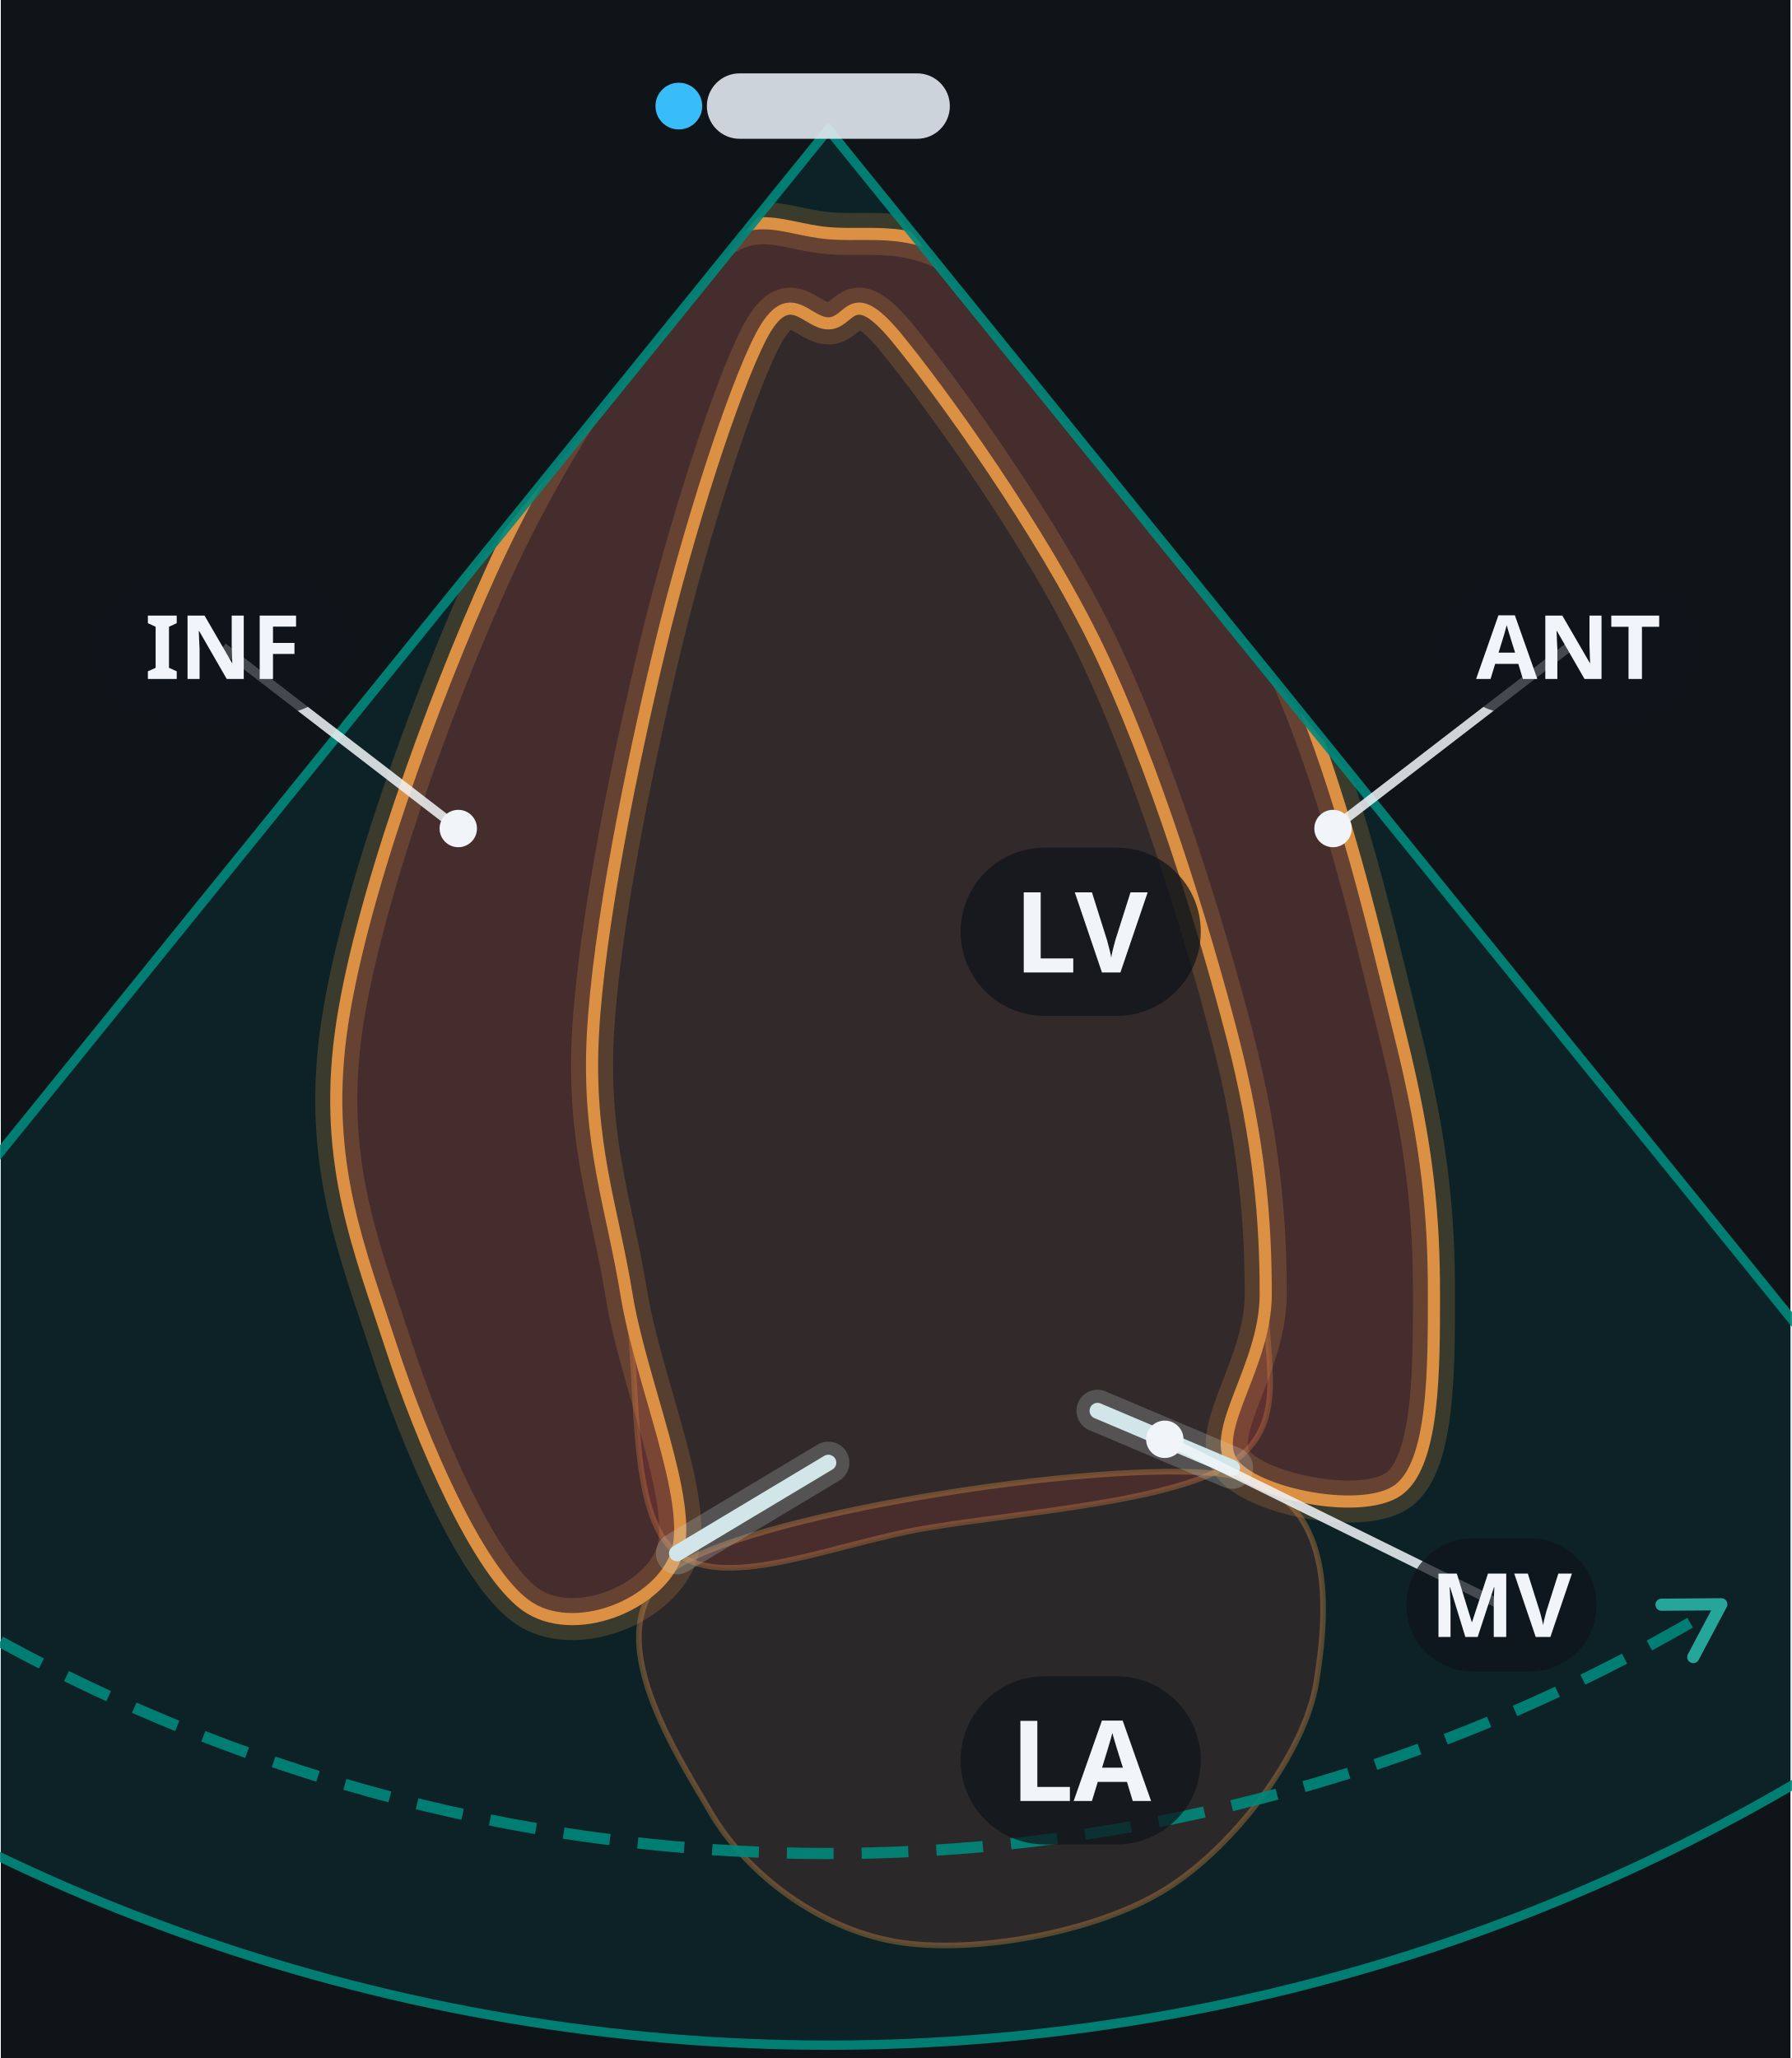
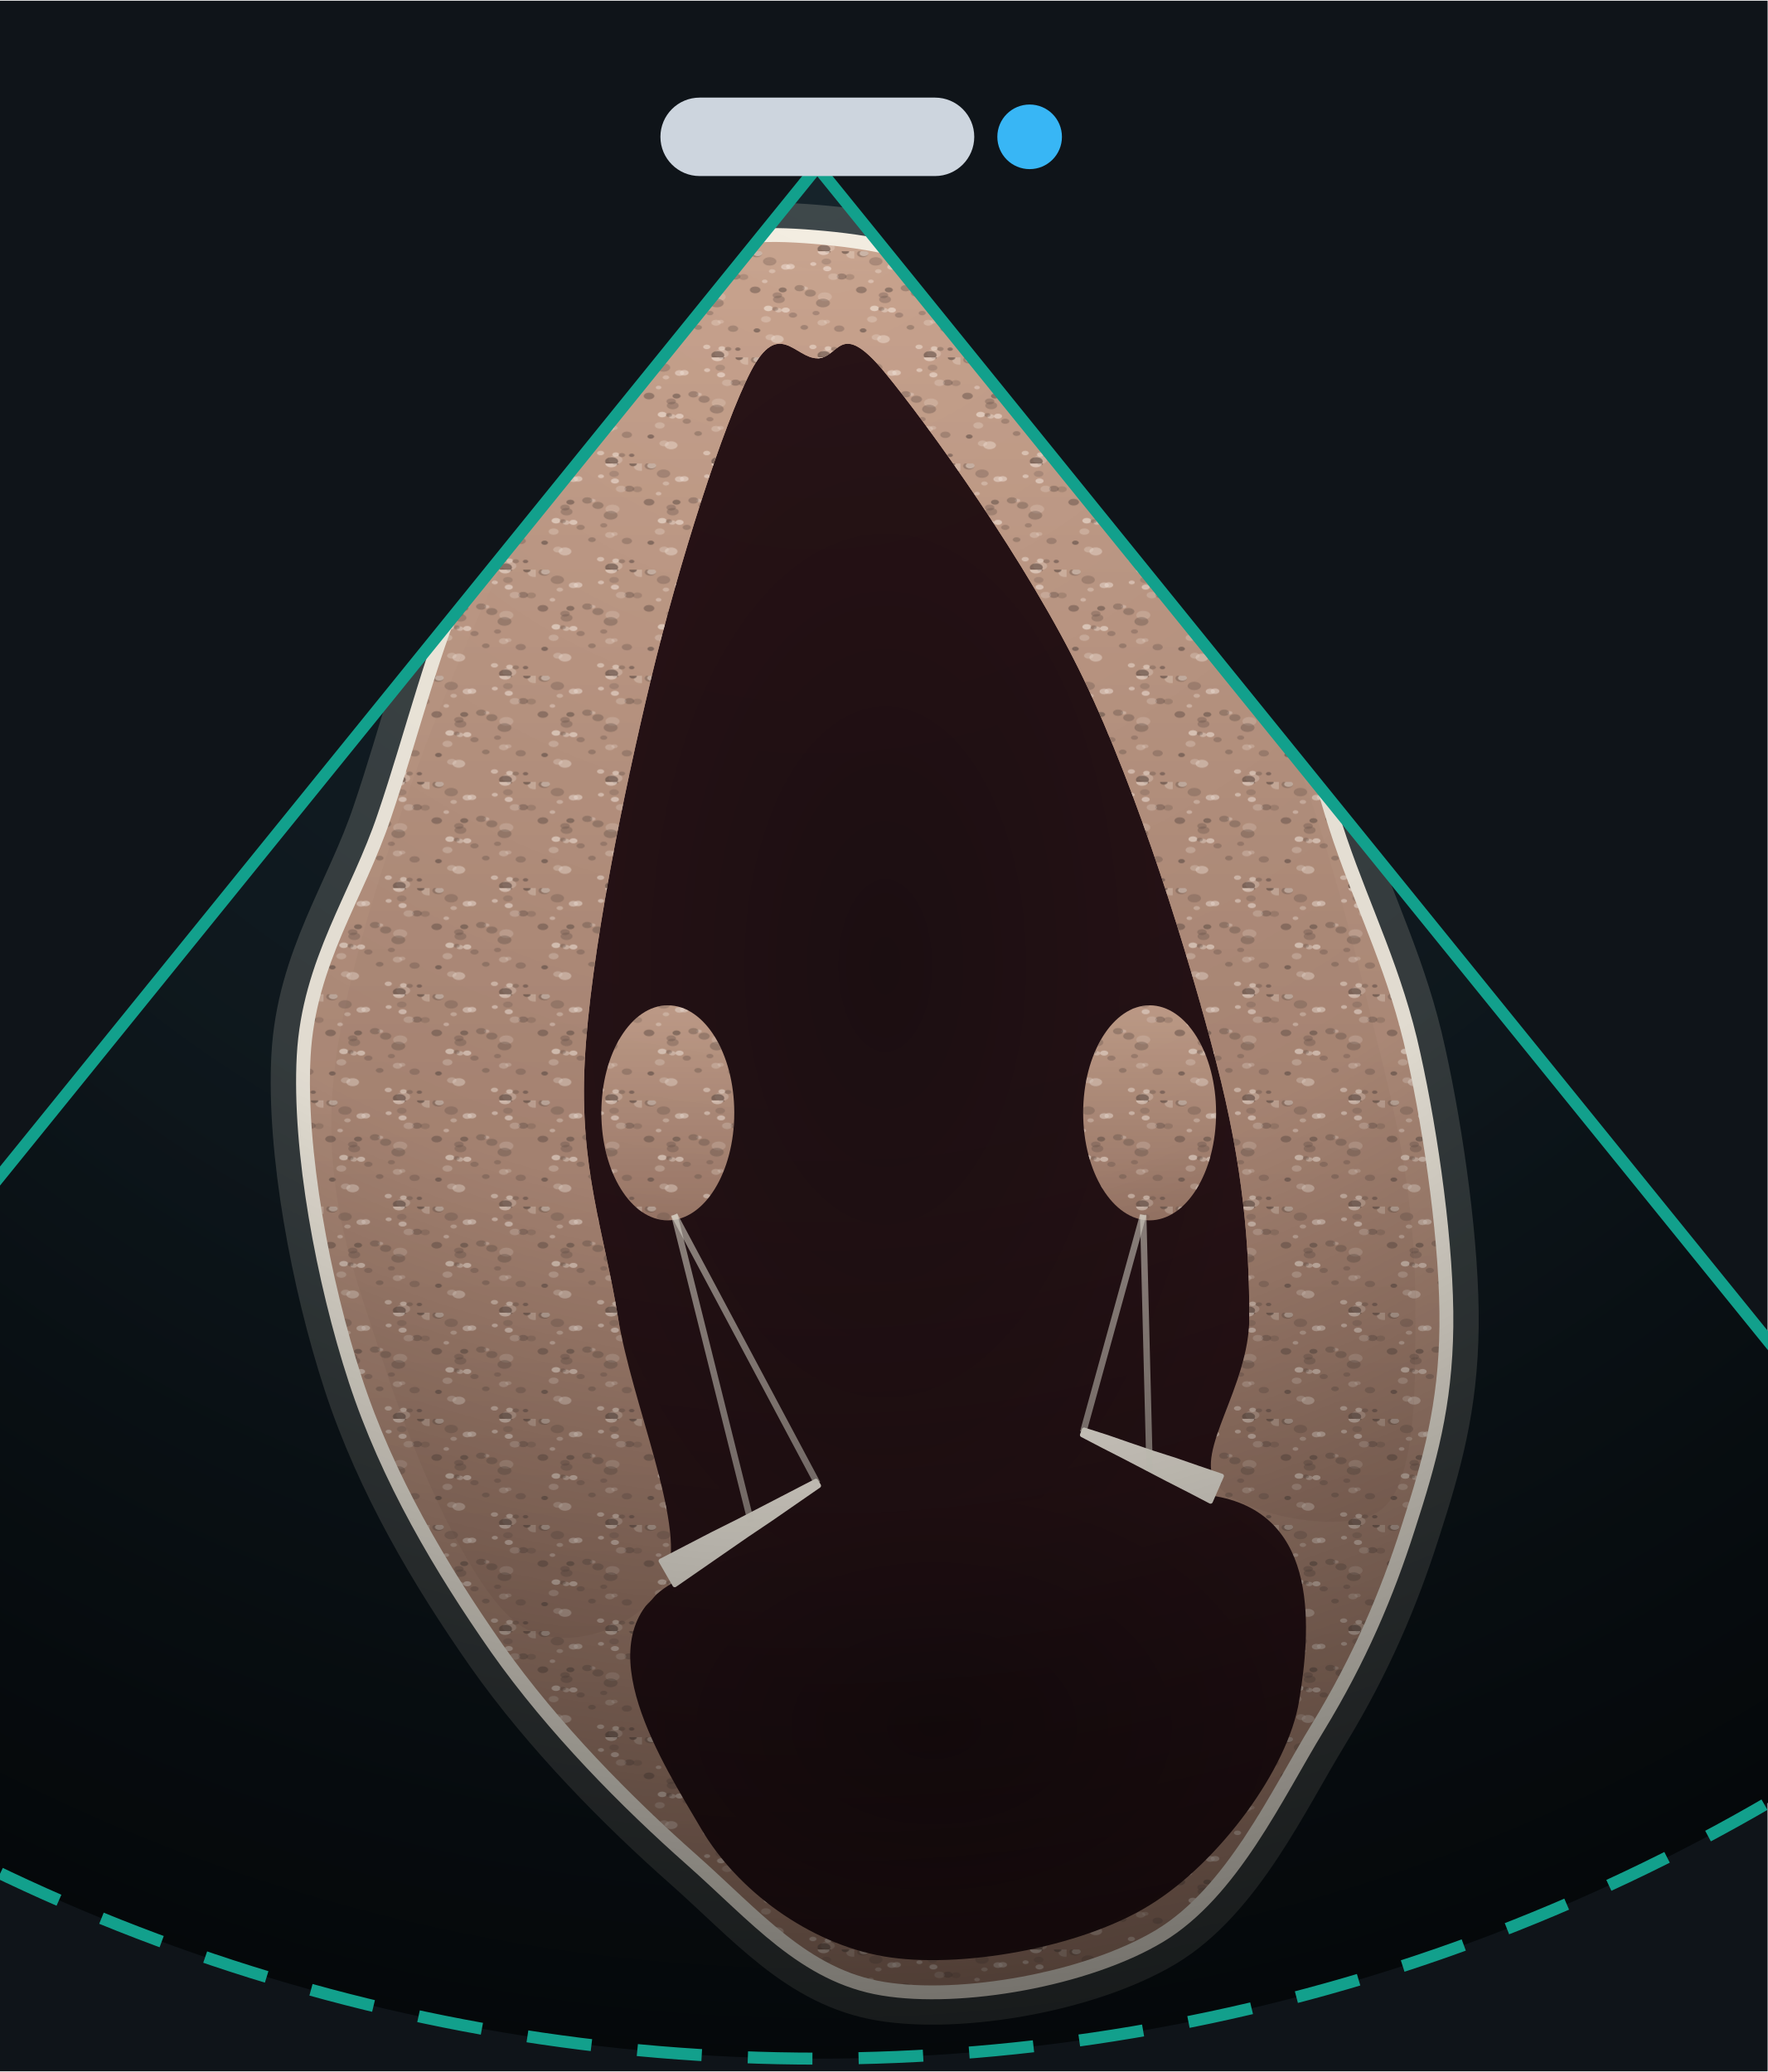
- <svg xmlns="http://www.w3.org/2000/svg" width="383" height="440" viewBox="182.9 0.0 383.0 440.4">
+ <svg xmlns="http://www.w3.org/2000/svg" width="383" height="449" viewBox="182.9 -8.3 383.0 448.7">
  <defs>
    <clipPath id="sector">
      <path d="M 360.0 27.7 L 102.0 346.3 A 410.0 410.0 0 0 0 618.0 346.3 Z" />
    </clipPath>
+     <radialGradient id="bg" gradientUnits="userSpaceOnUse" cx="360.0" cy="27.7" r="410.0">
+       <stop offset="0" stop-color="#16232A" />
+       <stop offset="1" stop-color="#0A1217" />
+     </radialGradient>
+     <radialGradient id="depth" gradientUnits="userSpaceOnUse" cx="360.0" cy="27.7" r="410.0">
+       <stop offset="0" stop-color="#000" stop-opacity="0" />
+       <stop offset="0.55" stop-color="#000" stop-opacity="0.08" />
+       <stop offset="1" stop-color="#000" stop-opacity="0.55" />
+     </radialGradient>
+     <linearGradient id="myoG" x1="0" y1="0" x2="0" y2="1">
+       <stop offset="0" stop-color="#C9A48F" />
+       <stop offset="1" stop-color="#A47F6E" />
+     </linearGradient>
+     <linearGradient id="liverG" x1="0" y1="0" x2="0" y2="1">
+       <stop offset="0" stop-color="#8A7A5C" />
+       <stop offset="1" stop-color="#6B5F49" />
+     </linearGradient>
+     <radialGradient id="bloodR" cx="0.5" cy="0.5" r="0.7">
+       <stop offset="0" stop-color="#0B1622" />
+       <stop offset="1" stop-color="#10253A" />
+     </radialGradient>
+     <radialGradient id="bloodL" cx="0.45" cy="0.5" r="0.7">
+       <stop offset="0" stop-color="#1D0F12" />
+       <stop offset="1" stop-color="#2C1418" />
+     </radialGradient>
+     <pattern id="myoS" width="23" height="23" patternUnits="userSpaceOnUse">
+       <ellipse cx="9.16" cy="3.33" rx="0.94" ry="0.59" fill="#F0DED2" fill-opacity="0.60" />
+       <ellipse cx="14.71" cy="13.40" rx="0.77" ry="0.48" fill="#6F5A51" fill-opacity="0.35" />
+       <ellipse cx="16.62" cy="9.87" rx="1.52" ry="0.95" fill="#F0DED2" fill-opacity="0.26" />
+       <ellipse cx="12.17" cy="16.50" rx="0.83" ry="0.52" fill="#6F5A51" fill-opacity="0.40" />
+       <ellipse cx="4.80" cy="18.65" rx="1.02" ry="0.64" fill="#F0DED2" fill-opacity="0.34" />
+       <ellipse cx="17.27" cy="0.00" rx="0.61" ry="0.38" fill="#6F5A51" fill-opacity="0.68" />
+       <ellipse cx="17.06" cy="15.27" rx="0.68" ry="0.42" fill="#F0DED2" fill-opacity="0.28" />
+       <ellipse cx="1.81" cy="0.54" rx="1.23" ry="0.77" fill="#6F5A51" fill-opacity="0.41" />
+       <ellipse cx="3.60" cy="6.53" rx="0.62" ry="0.39" fill="#F0DED2" fill-opacity="0.47" />
+       <ellipse cx="4.67" cy="2.20" rx="1.45" ry="0.91" fill="#6F5A51" fill-opacity="0.33" />
+       <ellipse cx="17.26" cy="22.19" rx="1.52" ry="0.95" fill="#F0DED2" fill-opacity="0.33" />
+       <ellipse cx="1.53" cy="8.38" rx="1.15" ry="0.72" fill="#6F5A51" fill-opacity="0.54" />
+       <ellipse cx="22.68" cy="0.69" rx="1.42" ry="0.89" fill="#F0DED2" fill-opacity="0.36" />
+       <ellipse cx="9.71" cy="13.84" rx="0.89" ry="0.56" fill="#6F5A51" fill-opacity="0.36" />
+       <ellipse cx="8.14" cy="12.75" rx="0.88" ry="0.55" fill="#F0DED2" fill-opacity="0.66" />
+       <ellipse cx="7.49" cy="8.38" rx="0.87" ry="0.54" fill="#6F5A51" fill-opacity="0.61" />
+       <ellipse cx="16.36" cy="0.01" rx="1.30" ry="0.81" fill="#F0DED2" fill-opacity="0.66" />
+       <ellipse cx="16.95" cy="2.24" rx="1.05" ry="0.66" fill="#6F5A51" fill-opacity="0.26" />
+       <ellipse cx="3.86" cy="14.75" rx="1.08" ry="0.68" fill="#F0DED2" fill-opacity="0.34" />
+       <ellipse cx="16.21" cy="11.22" rx="1.51" ry="0.94" fill="#6F5A51" fill-opacity="0.41" />
+       <ellipse cx="17.32" cy="21.05" rx="0.74" ry="0.46" fill="#F0DED2" fill-opacity="0.62" />
+       <ellipse cx="20.27" cy="5.48" rx="1.05" ry="0.66" fill="#6F5A51" fill-opacity="0.46" />
+       <ellipse cx="6.58" cy="12.79" rx="0.76" ry="0.47" fill="#F0DED2" fill-opacity="0.50" />
+       <ellipse cx="22.01" cy="5.58" rx="1.03" ry="0.64" fill="#6F5A51" fill-opacity="0.28" />
+       <ellipse cx="12.36" cy="8.01" rx="0.58" ry="0.36" fill="#F0DED2" fill-opacity="0.38" />
+       <ellipse cx="21.07" cy="0.08" rx="0.81" ry="0.51" fill="#6F5A51" fill-opacity="0.70" />
+       <ellipse cx="4.38" cy="12.39" rx="0.96" ry="0.60" fill="#F0DED2" fill-opacity="0.70" />
+       <ellipse cx="18.65" cy="21.18" rx="0.71" ry="0.44" fill="#6F5A51" fill-opacity="0.38" />
+       <ellipse cx="16.04" cy="15.49" rx="1.02" ry="0.64" fill="#F0DED2" fill-opacity="0.33" />
+       <ellipse cx="1.91" cy="17.16" rx="0.73" ry="0.46" fill="#6F5A51" fill-opacity="0.68" />
+       <ellipse cx="17.14" cy="3.79" rx="0.88" ry="0.55" fill="#F0DED2" fill-opacity="0.65" />
+       <ellipse cx="19.73" cy="16.78" rx="1.11" ry="0.69" fill="#6F5A51" fill-opacity="0.36" />
+       <ellipse cx="14.04" cy="20.73" rx="0.78" ry="0.49" fill="#F0DED2" fill-opacity="0.57" />
+       <ellipse cx="6.67" cy="10.44" rx="1.29" ry="0.81" fill="#6F5A51" fill-opacity="0.34" />
+       <ellipse cx="8.14" cy="3.39" rx="1.00" ry="0.62" fill="#F0DED2" fill-opacity="0.56" />
+       <ellipse cx="20.77" cy="21.22" rx="0.59" ry="0.37" fill="#6F5A51" fill-opacity="0.64" />
+       <ellipse cx="6.32" cy="19.05" rx="1.38" ry="0.86" fill="#F0DED2" fill-opacity="0.50" />
+       <ellipse cx="11.15" cy="8.00" rx="1.09" ry="0.68" fill="#6F5A51" fill-opacity="0.41" />
+       <ellipse cx="2.10" cy="0.47" rx="0.96" ry="0.60" fill="#F0DED2" fill-opacity="0.53" />
+       <ellipse cx="6.33" cy="9.54" rx="1.03" ry="0.64" fill="#6F5A51" fill-opacity="0.36" />
+       <ellipse cx="5.20" cy="4.33" rx="0.70" ry="0.44" fill="#F0DED2" fill-opacity="0.40" />
+       <ellipse cx="13.47" cy="9.08" rx="1.21" ry="0.76" fill="#6F5A51" fill-opacity="0.41" />
+       <ellipse cx="18.46" cy="5.51" rx="1.12" ry="0.70" fill="#F0DED2" fill-opacity="0.29" />
+       <ellipse cx="5.85" cy="12.50" rx="0.67" ry="0.42" fill="#6F5A51" fill-opacity="0.38" />
+       <ellipse cx="14.12" cy="2.77" rx="0.66" ry="0.41" fill="#F0DED2" fill-opacity="0.59" />
+       <ellipse cx="16.43" cy="22.52" rx="1.41" ry="0.88" fill="#6F5A51" fill-opacity="0.70" />
+     </pattern>
+     <pattern id="liverS" width="27" height="27" patternUnits="userSpaceOnUse">
+       <ellipse cx="2.16" cy="15.33" rx="0.94" ry="0.59" fill="#B3A585" fill-opacity="0.60" />
+       <ellipse cx="25.71" cy="11.40" rx="0.77" ry="0.48" fill="#4E4434" fill-opacity="0.35" />
+       <ellipse cx="4.62" cy="21.87" rx="1.52" ry="0.95" fill="#B3A585" fill-opacity="0.26" />
+       <ellipse cx="1.17" cy="10.50" rx="0.83" ry="0.52" fill="#4E4434" fill-opacity="0.40" />
+       <ellipse cx="26.80" cy="18.65" rx="1.02" ry="0.64" fill="#B3A585" fill-opacity="0.34" />
+       <ellipse cx="10.27" cy="18.00" rx="0.61" ry="0.38" fill="#4E4434" fill-opacity="0.68" />
+       <ellipse cx="1.06" cy="23.27" rx="0.68" ry="0.42" fill="#B3A585" fill-opacity="0.28" />
+       <ellipse cx="1.81" cy="14.54" rx="1.23" ry="0.77" fill="#4E4434" fill-opacity="0.41" />
+       <ellipse cx="14.60" cy="0.53" rx="0.62" ry="0.39" fill="#B3A585" fill-opacity="0.47" />
+       <ellipse cx="24.67" cy="8.20" rx="1.45" ry="0.91" fill="#4E4434" fill-opacity="0.33" />
+       <ellipse cx="12.26" cy="13.19" rx="1.52" ry="0.95" fill="#B3A585" fill-opacity="0.33" />
+       <ellipse cx="4.53" cy="1.38" rx="1.15" ry="0.72" fill="#4E4434" fill-opacity="0.54" />
+       <ellipse cx="21.68" cy="23.69" rx="1.42" ry="0.89" fill="#B3A585" fill-opacity="0.36" />
+       <ellipse cx="18.71" cy="3.84" rx="0.89" ry="0.56" fill="#4E4434" fill-opacity="0.36" />
+       <ellipse cx="1.14" cy="3.75" rx="0.88" ry="0.55" fill="#B3A585" fill-opacity="0.66" />
+       <ellipse cx="22.49" cy="25.38" rx="0.87" ry="0.54" fill="#4E4434" fill-opacity="0.61" />
+       <ellipse cx="16.36" cy="14.01" rx="1.30" ry="0.81" fill="#B3A585" fill-opacity="0.66" />
+       <ellipse cx="7.95" cy="17.24" rx="1.05" ry="0.66" fill="#4E4434" fill-opacity="0.26" />
+       <ellipse cx="5.86" cy="10.75" rx="1.08" ry="0.68" fill="#B3A585" fill-opacity="0.34" />
+       <ellipse cx="14.21" cy="24.22" rx="1.51" ry="0.94" fill="#4E4434" fill-opacity="0.41" />
+       <ellipse cx="6.32" cy="4.05" rx="0.74" ry="0.46" fill="#B3A585" fill-opacity="0.62" />
+       <ellipse cx="15.27" cy="1.48" rx="1.05" ry="0.66" fill="#4E4434" fill-opacity="0.46" />
+       <ellipse cx="26.58" cy="17.79" rx="0.76" ry="0.47" fill="#B3A585" fill-opacity="0.50" />
+       <ellipse cx="2.01" cy="0.58" rx="1.03" ry="0.64" fill="#4E4434" fill-opacity="0.28" />
+       <ellipse cx="19.36" cy="11.01" rx="0.58" ry="0.36" fill="#B3A585" fill-opacity="0.38" />
+       <ellipse cx="7.07" cy="13.08" rx="0.81" ry="0.51" fill="#4E4434" fill-opacity="0.70" />
+       <ellipse cx="5.38" cy="12.39" rx="0.96" ry="0.60" fill="#B3A585" fill-opacity="0.70" />
+       <ellipse cx="16.65" cy="26.18" rx="0.71" ry="0.44" fill="#4E4434" fill-opacity="0.38" />
+       <ellipse cx="14.04" cy="8.49" rx="1.02" ry="0.64" fill="#B3A585" fill-opacity="0.33" />
+       <ellipse cx="14.91" cy="21.16" rx="0.73" ry="0.46" fill="#4E4434" fill-opacity="0.68" />
+       <ellipse cx="26.14" cy="13.79" rx="0.88" ry="0.55" fill="#B3A585" fill-opacity="0.65" />
+       <ellipse cx="26.73" cy="7.78" rx="1.11" ry="0.69" fill="#4E4434" fill-opacity="0.36" />
+       <ellipse cx="16.04" cy="24.73" rx="0.78" ry="0.49" fill="#B3A585" fill-opacity="0.57" />
+       <ellipse cx="26.67" cy="3.44" rx="1.29" ry="0.81" fill="#4E4434" fill-opacity="0.34" />
+       <ellipse cx="8.14" cy="22.39" rx="1.00" ry="0.62" fill="#B3A585" fill-opacity="0.56" />
+       <ellipse cx="18.77" cy="2.22" rx="0.59" ry="0.37" fill="#4E4434" fill-opacity="0.64" />
+       <ellipse cx="24.32" cy="18.05" rx="1.38" ry="0.86" fill="#B3A585" fill-opacity="0.50" />
+       <ellipse cx="3.15" cy="20.00" rx="1.09" ry="0.68" fill="#4E4434" fill-opacity="0.41" />
+       <ellipse cx="26.10" cy="20.47" rx="0.96" ry="0.60" fill="#B3A585" fill-opacity="0.53" />
+       <ellipse cx="16.33" cy="19.54" rx="1.03" ry="0.64" fill="#4E4434" fill-opacity="0.36" />
+       <ellipse cx="22.20" cy="7.33" rx="0.70" ry="0.44" fill="#B3A585" fill-opacity="0.40" />
+       <ellipse cx="21.47" cy="21.08" rx="1.21" ry="0.76" fill="#4E4434" fill-opacity="0.41" />
+       <ellipse cx="0.46" cy="13.51" rx="1.12" ry="0.70" fill="#B3A585" fill-opacity="0.29" />
+       <ellipse cx="8.85" cy="22.50" rx="0.67" ry="0.42" fill="#4E4434" fill-opacity="0.38" />
+       <ellipse cx="20.12" cy="22.77" rx="0.66" ry="0.41" fill="#B3A585" fill-opacity="0.59" />
+       <ellipse cx="16.43" cy="2.52" rx="1.41" ry="0.88" fill="#4E4434" fill-opacity="0.70" />
+       <ellipse cx="10.22" cy="26.43" rx="0.60" ry="0.38" fill="#B3A585" fill-opacity="0.38" />
+       <ellipse cx="25.29" cy="19.70" rx="0.95" ry="0.59" fill="#4E4434" fill-opacity="0.42" />
+       <ellipse cx="11.56" cy="15.85" rx="0.70" ry="0.44" fill="#B3A585" fill-opacity="0.44" />
+       <ellipse cx="26.03" cy="8.96" rx="0.89" ry="0.56" fill="#4E4434" fill-opacity="0.25" />
+       <ellipse cx="12.98" cy="21.07" rx="0.92" ry="0.57" fill="#B3A585" fill-opacity="0.38" />
+       <ellipse cx="24.69" cy="13.38" rx="0.87" ry="0.54" fill="#4E4434" fill-opacity="0.30" />
+       <ellipse cx="8.76" cy="5.97" rx="0.90" ry="0.56" fill="#B3A585" fill-opacity="0.64" />
+       <ellipse cx="17.35" cy="14.44" rx="1.13" ry="0.71" fill="#4E4434" fill-opacity="0.38" />
+     </pattern>
  </defs>
-   <rect x="182.9" y="0.0" width="383.0" height="440.4" fill="#0F1419" />
+   <rect x="182.9" y="-8.3" width="383.0" height="448.7" fill="#0F1419" />
  <g clip-path="url(#sector)">
-     <path d="M 345.6 72.0 C 351.6 60.5 355.2 69.2 360.0 69.2 C 364.8 69.2 364.8 60.5 374.4 72.0 C 384.0 83.6 405.6 113.6 417.6 138.5 C 429.6 163.4 440.4 198.5 446.4 221.6 C 452.4 244.7 453.6 261.8 453.6 277.0 C 453.6 292.2 458.4 304.7 446.4 313.0 C 434.4 321.3 401.4 323.6 381.6 326.9 C 361.8 330.1 338.4 340.7 327.6 332.4 C 316.8 324.1 319.8 295.5 316.8 277.0 C 313.8 258.5 308.4 244.7 309.6 221.6 C 310.8 198.5 318.0 163.4 324.0 138.5 C 330.0 113.6 339.6 83.6 345.6 72.0 Z" fill="#E53935" fill-opacity="0.2" stroke="#FB923C" stroke-opacity="0.35" stroke-width="1.2" />
-     <path d="M 327.6 335.2 C 346.2 323.2 423.6 311.6 446.4 315.8 C 469.2 319.9 466.8 345.3 464.4 360.1 C 462.0 374.9 447.0 395.2 432.0 404.4 C 417.0 413.7 390.6 418.3 374.4 415.5 C 358.2 412.7 342.6 401.2 334.8 387.8 C 327.0 374.4 309.0 347.2 327.6 335.2 Z" fill="#E53935" fill-opacity="0.16" stroke="#FB923C" stroke-opacity="0.35" stroke-width="1.2" />
-     <path d="M 295.2 343.5 C 285.0 336.1 273.0 308.4 266.4 288.1 C 259.8 267.8 252.0 249.3 255.6 221.6 C 259.2 193.9 275.4 149.6 288.0 121.9 C 300.6 94.2 319.2 67.4 331.2 55.4 C 343.2 43.4 349.2 48.9 360.0 49.9 C 370.8 50.8 380.4 47.1 396.0 60.9 C 411.6 74.8 439.2 106.2 453.6 133.0 C 468.0 159.7 476.4 197.6 482.4 221.6 C 488.4 245.6 489.6 260.8 489.6 277.0 C 489.6 293.2 489.6 312.5 482.4 318.5 C 475.2 324.6 451.2 319.9 446.4 313.0 C 441.6 306.1 453.6 292.2 453.6 277.0 C 453.6 261.8 452.4 244.7 446.4 221.6 C 440.4 198.5 429.6 163.4 417.6 138.5 C 405.6 113.6 384.0 83.6 374.4 72.0 C 364.8 60.5 364.8 69.2 360.0 69.2 C 355.2 69.2 351.6 60.5 345.6 72.0 C 339.6 83.6 330.0 113.6 324.0 138.5 C 318.0 163.4 310.8 198.5 309.6 221.6 C 308.4 244.7 313.8 258.5 316.8 277.0 C 319.8 295.5 331.2 321.3 327.6 332.4 C 324.0 343.5 305.4 350.9 295.2 343.5 Z" fill="#E53935" fill-opacity="0.3" stroke="#FB923C" stroke-opacity="0.22" stroke-width="9.0" stroke-linejoin="round" stroke-linecap="round" />
-     <path d="M 295.2 343.5 C 285.0 336.1 273.0 308.4 266.4 288.1 C 259.8 267.8 252.0 249.3 255.6 221.6 C 259.2 193.9 275.4 149.6 288.0 121.9 C 300.6 94.2 319.2 67.4 331.2 55.4 C 343.2 43.4 349.2 48.9 360.0 49.9 C 370.8 50.8 380.4 47.1 396.0 60.9 C 411.6 74.8 439.2 106.2 453.6 133.0 C 468.0 159.7 476.4 197.6 482.4 221.6 C 488.4 245.6 489.6 260.8 489.6 277.0 C 489.6 293.2 489.6 312.5 482.4 318.5 C 475.2 324.6 451.2 319.9 446.4 313.0 C 441.6 306.1 453.6 292.2 453.6 277.0 C 453.6 261.8 452.4 244.7 446.4 221.6 C 440.4 198.5 429.6 163.4 417.6 138.5 C 405.6 113.6 384.0 83.6 374.4 72.0 C 364.8 60.5 364.8 69.2 360.0 69.2 C 355.2 69.2 351.6 60.5 345.6 72.0 C 339.6 83.6 330.0 113.6 324.0 138.5 C 318.0 163.4 310.8 198.5 309.6 221.6 C 308.4 244.7 313.8 258.5 316.8 277.0 C 319.8 295.5 331.2 321.3 327.6 332.4 C 324.0 343.5 305.4 350.9 295.2 343.5 Z" fill="none" stroke="#FB923C" stroke-width="2.6" stroke-linejoin="round" stroke-linecap="round" />
-     <path d="M 327.6 332.4 L 360.0 313.0" fill="none" fill-opacity="0.0" stroke="#F1F5F9" stroke-opacity="0.22" stroke-width="9.0" stroke-linejoin="round" stroke-linecap="round" />
-     <path d="M 327.6 332.4 L 360.0 313.0" fill="none" stroke="#F1F5F9" stroke-width="3.4" stroke-linejoin="round" stroke-linecap="round" />
-     <path d="M 446.4 314.1 L 417.6 301.9" fill="none" fill-opacity="0.0" stroke="#F1F5F9" stroke-opacity="0.22" stroke-width="9.0" stroke-linejoin="round" stroke-linecap="round" />
-     <path d="M 446.4 314.1 L 417.6 301.9" fill="none" stroke="#F1F5F9" stroke-width="3.4" stroke-linejoin="round" stroke-linecap="round" />
+     <path d="M 360.0 27.7 L 102.0 346.3 A 410.0 410.0 0 0 0 618.0 346.3 Z" fill="url(#bg)" />
+     <path d="M 248.7 220.4 C 249.8 200.0 260.4 185.7 266.2 168.3 C 272.1 151.0 277.0 130.6 283.8 116.3 C 290.5 102.0 299.0 93.7 306.6 82.5 C 314.2 71.2 320.7 55.2 329.4 48.6 C 338.2 42.0 348.1 42.0 359.3 42.9 C 370.5 43.8 385.3 46.0 396.6 54.0 C 407.9 61.9 416.9 78.3 427.0 90.5 C 437.2 102.7 449.7 113.3 457.5 127.1 C 465.2 141.0 468.0 158.1 473.3 173.6 C 478.6 189.1 485.4 202.5 489.2 220.1 C 493.1 237.7 496.5 261.9 496.3 279.0 C 496.1 296.1 492.7 308.2 488.0 322.7 C 483.4 337.1 477.5 351.0 468.5 365.8 C 459.5 380.5 449.9 401.6 434.1 411.1 C 418.4 420.5 391.1 425.3 374.2 422.5 C 357.2 419.7 346.6 406.8 332.7 394.5 C 318.8 382.2 302.8 366.1 290.6 348.8 C 278.5 331.5 266.9 312.0 259.9 290.6 C 252.9 269.2 247.6 240.7 248.7 220.4 Z" fill="none" stroke="#F4EEE2" stroke-opacity="0.18" stroke-width="14" stroke-linejoin="round" />
+     <path d="M 248.7 220.4 C 249.8 200.0 260.4 185.7 266.2 168.3 C 272.1 151.0 277.0 130.6 283.8 116.3 C 290.5 102.0 299.0 93.7 306.6 82.5 C 314.2 71.2 320.7 55.2 329.4 48.6 C 338.2 42.0 348.1 42.0 359.3 42.9 C 370.5 43.8 385.3 46.0 396.6 54.0 C 407.9 61.9 416.9 78.3 427.0 90.5 C 437.2 102.7 449.7 113.3 457.5 127.1 C 465.2 141.0 468.0 158.1 473.3 173.6 C 478.6 189.1 485.4 202.5 489.2 220.1 C 493.1 237.7 496.5 261.9 496.3 279.0 C 496.1 296.1 492.7 308.2 488.0 322.7 C 483.4 337.1 477.5 351.0 468.5 365.8 C 459.5 380.5 449.9 401.6 434.1 411.1 C 418.4 420.5 391.1 425.3 374.2 422.5 C 357.2 419.7 346.6 406.8 332.7 394.5 C 318.8 382.2 302.8 366.1 290.6 348.8 C 278.5 331.5 266.9 312.0 259.9 290.6 C 252.9 269.2 247.6 240.7 248.7 220.4 Z" fill="url(#myoG)" />
+     <path d="M 248.7 220.4 C 249.8 200.0 260.4 185.7 266.2 168.3 C 272.1 151.0 277.0 130.6 283.8 116.3 C 290.5 102.0 299.0 93.7 306.6 82.5 C 314.2 71.2 320.7 55.2 329.4 48.6 C 338.2 42.0 348.1 42.0 359.3 42.9 C 370.5 43.8 385.3 46.0 396.6 54.0 C 407.9 61.9 416.9 78.3 427.0 90.5 C 437.2 102.7 449.7 113.3 457.5 127.1 C 465.2 141.0 468.0 158.1 473.3 173.6 C 478.6 189.1 485.4 202.5 489.2 220.1 C 493.1 237.7 496.5 261.9 496.3 279.0 C 496.1 296.1 492.7 308.2 488.0 322.7 C 483.4 337.1 477.5 351.0 468.5 365.8 C 459.5 380.5 449.9 401.6 434.1 411.1 C 418.4 420.5 391.1 425.3 374.2 422.5 C 357.2 419.7 346.6 406.8 332.7 394.5 C 318.8 382.2 302.8 366.1 290.6 348.8 C 278.5 331.5 266.9 312.0 259.9 290.6 C 252.9 269.2 247.6 240.7 248.7 220.4 Z" fill="url(#myoS)" />
+     <path d="M 248.7 220.4 C 249.8 200.0 260.4 185.7 266.2 168.3 C 272.1 151.0 277.0 130.6 283.8 116.3 C 290.5 102.0 299.0 93.7 306.6 82.5 C 314.2 71.2 320.7 55.2 329.4 48.6 C 338.2 42.0 348.1 42.0 359.3 42.9 C 370.5 43.8 385.3 46.0 396.6 54.0 C 407.9 61.9 416.9 78.3 427.0 90.5 C 437.2 102.7 449.7 113.3 457.5 127.1 C 465.2 141.0 468.0 158.1 473.3 173.6 C 478.6 189.1 485.4 202.5 489.2 220.1 C 493.1 237.7 496.5 261.9 496.3 279.0 C 496.1 296.1 492.7 308.2 488.0 322.7 C 483.4 337.1 477.5 351.0 468.5 365.8 C 459.5 380.5 449.9 401.6 434.1 411.1 C 418.4 420.5 391.1 425.3 374.2 422.5 C 357.2 419.7 346.6 406.8 332.7 394.5 C 318.8 382.2 302.8 366.1 290.6 348.8 C 278.5 331.5 266.9 312.0 259.9 290.6 C 252.9 269.2 247.6 240.7 248.7 220.4 Z" fill="none" stroke="#F4EEE2" stroke-width="3" stroke-linejoin="round" />
+     <path d="M 345.6 72.0 C 351.6 60.5 355.2 69.2 360.0 69.2 C 364.8 69.2 364.8 60.5 374.4 72.0 C 384.0 83.6 405.6 113.6 417.6 138.5 C 429.6 163.4 440.4 198.5 446.4 221.6 C 452.4 244.7 453.6 261.8 453.6 277.0 C 453.6 292.2 458.4 304.7 446.4 313.0 C 434.4 321.3 401.4 323.6 381.6 326.9 C 361.8 330.1 338.4 340.7 327.6 332.4 C 316.8 324.1 319.8 295.5 316.8 277.0 C 313.8 258.5 308.4 244.7 309.6 221.6 C 310.8 198.5 318.0 163.4 324.0 138.5 C 330.0 113.6 339.6 83.6 345.6 72.0 Z" fill="url(#bloodL)" />
+     <path d="M 327.6 335.2 C 346.2 323.2 423.6 311.6 446.4 315.8 C 469.2 319.9 466.8 345.3 464.4 360.1 C 462.0 374.9 447.0 395.2 432.0 404.4 C 417.0 413.7 390.6 418.3 374.4 415.5 C 358.2 412.7 342.6 401.2 334.8 387.8 C 327.0 374.4 309.0 347.2 327.6 335.2 Z" fill="url(#bloodL)" />
+     <path d="M 295.2 343.5 C 285.0 336.1 273.0 308.4 266.4 288.1 C 259.8 267.8 252.0 249.3 255.6 221.6 C 259.2 193.9 275.4 149.6 288.0 121.9 C 300.6 94.2 319.2 67.4 331.2 55.4 C 343.2 43.4 349.2 48.9 360.0 49.9 C 370.8 50.8 380.4 47.1 396.0 60.9 C 411.6 74.8 439.2 106.2 453.6 133.0 C 468.0 159.7 476.4 197.6 482.4 221.6 C 488.4 245.6 489.6 260.8 489.6 277.0 C 489.6 293.2 489.6 312.5 482.4 318.5 C 475.2 324.6 451.2 319.9 446.4 313.0 C 441.6 306.1 453.6 292.2 453.6 277.0 C 453.6 261.8 452.4 244.7 446.4 221.6 C 440.4 198.5 429.6 163.4 417.6 138.5 C 405.6 113.6 384.0 83.6 374.4 72.0 C 364.8 60.5 364.8 69.2 360.0 69.2 C 355.2 69.2 351.6 60.5 345.6 72.0 C 339.6 83.6 330.0 113.6 324.0 138.5 C 318.0 163.4 310.8 198.5 309.6 221.6 C 308.4 244.7 313.8 258.5 316.8 277.0 C 319.8 295.5 331.2 321.3 327.6 332.4 C 324.0 343.5 305.4 350.9 295.2 343.5 Z" fill="url(#myoG)" />
+     <path d="M 295.2 343.5 C 285.0 336.1 273.0 308.4 266.4 288.1 C 259.8 267.8 252.0 249.3 255.6 221.6 C 259.2 193.9 275.4 149.6 288.0 121.9 C 300.6 94.2 319.2 67.4 331.2 55.4 C 343.2 43.4 349.2 48.9 360.0 49.9 C 370.8 50.8 380.4 47.1 396.0 60.9 C 411.6 74.8 439.2 106.2 453.6 133.0 C 468.0 159.7 476.4 197.6 482.4 221.6 C 488.4 245.6 489.6 260.8 489.6 277.0 C 489.6 293.2 489.6 312.5 482.4 318.5 C 475.2 324.6 451.2 319.9 446.4 313.0 C 441.6 306.1 453.6 292.2 453.6 277.0 C 453.6 261.8 452.4 244.7 446.4 221.6 C 440.4 198.5 429.6 163.4 417.6 138.5 C 405.6 113.6 384.0 83.6 374.4 72.0 C 364.8 60.5 364.8 69.2 360.0 69.2 C 355.2 69.2 351.6 60.5 345.6 72.0 C 339.6 83.6 330.0 113.6 324.0 138.5 C 318.0 163.4 310.8 198.5 309.6 221.6 C 308.4 244.7 313.8 258.5 316.8 277.0 C 319.8 295.5 331.2 321.3 327.6 332.4 C 324.0 343.5 305.4 350.9 295.2 343.5 Z" fill="url(#myoS)" />
+     <path d="M 329.1 335.0 L 334.3 331.4 L 339.5 327.8 L 344.7 324.2 L 349.9 320.7 L 355.1 317.1 L 360.3 313.5 L 359.7 312.5 L 354.1 315.4 L 348.5 318.3 L 342.9 321.2 L 337.3 324.0 L 331.7 326.9 L 326.1 329.8 Z" fill="#F7F1E6" stroke="#F7F1E6" stroke-width="1" stroke-linejoin="round" />
+     <path d="M 447.6 311.4 L 442.6 309.7 L 437.7 308.0 L 432.7 306.4 L 427.7 304.7 L 422.8 303.0 L 417.8 301.4 L 417.4 302.5 L 422.0 304.9 L 426.7 307.3 L 431.3 309.7 L 435.9 312.1 L 440.6 314.5 L 445.2 316.9 Z" fill="#F7F1E6" stroke="#F7F1E6" stroke-width="1" stroke-linejoin="round" />
+     <ellipse cx="327.6" cy="232.7" rx="14.4" ry="23.3" fill="url(#myoG)" />
+     <ellipse cx="327.6" cy="232.7" rx="14.4" ry="23.3" fill="url(#myoS)" />
+     <ellipse cx="432.0" cy="232.7" rx="14.4" ry="23.3" fill="url(#myoG)" />
+     <ellipse cx="432.0" cy="232.7" rx="14.4" ry="23.3" fill="url(#myoS)" />
+     <path d="M 329.0 254.8 L 360.0 313.0" stroke="#F4EEE2" stroke-opacity="0.55" stroke-width="1.4" fill="none" />
+     <path d="M 329.0 254.8 L 345.6 321.3" stroke="#F4EEE2" stroke-opacity="0.55" stroke-width="1.4" fill="none" />
+     <path d="M 430.6 254.8 L 417.6 301.9" stroke="#F4EEE2" stroke-opacity="0.55" stroke-width="1.4" fill="none" />
+     <path d="M 430.6 254.8 L 432.0 310.2" stroke="#F4EEE2" stroke-opacity="0.55" stroke-width="1.4" fill="none" />
+     <path d="M 360.0 27.7 L 102.0 346.3 A 410.0 410.0 0 0 0 618.0 346.3 Z" fill="url(#depth)" />
  </g>
-   <path d="M 360.0 27.7 L 102.0 346.3 A 410.0 410.0 0 0 0 618.0 346.3 Z" fill="#00897B" fill-opacity="0.13" stroke="#00897B" stroke-opacity="0.9" stroke-width="2" />
-   <path d="M 168.9 343.3 A 369.0 369.0 0 0 0 551.1 343.3" fill="none" stroke="#00897B" stroke-opacity="0.9" stroke-width="2.4" stroke-dasharray="10 6" />
-   <path d="M 545.1 354.6 L 551.1 343.3 L 538.3 343.4" fill="none" stroke="#26A69A" stroke-width="2.6" stroke-linecap="round" stroke-linejoin="round" />
-   <rect x="334.0" y="15.7" width="52" height="14" rx="7" fill="#E2E8F0" fill-opacity="0.9" />
-   <circle cx="328.0" cy="22.7" r="5" fill="#38BDF8" />
-   <path d="M 504.0 343.5 L 432.0 308.0" stroke="#F1F5F9" stroke-opacity="0.85" stroke-width="2" fill="none" />
-   <circle cx="432.0" cy="308.0" r="4" fill="#F1F5F9" />
-   <path d="M 230.4 138.5 L 280.8 177.3" stroke="#F1F5F9" stroke-opacity="0.85" stroke-width="2" fill="none" />
-   <circle cx="280.8" cy="177.3" r="4" fill="#F1F5F9" />
-   <path d="M 518.4 138.5 L 468.0 177.3" stroke="#F1F5F9" stroke-opacity="0.85" stroke-width="2" fill="none" />
-   <circle cx="468.0" cy="177.3" r="4" fill="#F1F5F9" />
-   <rect x="388.3" y="181.4" width="51.4" height="36.0" rx="18.0" fill="#0F1419" fill-opacity="0.72" />
-   <text x="414.0" y="208.1" font-family="sans-serif" font-weight="700" font-size="24" fill="#F1F5F9" text-anchor="middle">LV</text>
-   <rect x="388.3" y="358.7" width="51.4" height="36.0" rx="18.0" fill="#0F1419" fill-opacity="0.72" />
-   <text x="414.0" y="385.4" font-family="sans-serif" font-weight="700" font-size="24" fill="#F1F5F9" text-anchor="middle">LA</text>
-   <rect x="483.7" y="329.2" width="40.7" height="28.5" rx="14.2" fill="#0F1419" fill-opacity="0.72" />
-   <text x="504.0" y="350.3" font-family="sans-serif" font-weight="700" font-size="19" fill="#F1F5F9" text-anchor="middle">MV</text>
-   <rect x="204.2" y="124.2" width="52.4" height="28.5" rx="14.2" fill="#0F1419" fill-opacity="0.72" />
-   <text x="230.4" y="145.3" font-family="sans-serif" font-weight="700" font-size="19" fill="#F1F5F9" text-anchor="middle">INF</text>
-   <rect x="492.2" y="124.2" width="52.4" height="28.5" rx="14.2" fill="#0F1419" fill-opacity="0.72" />
-   <text x="518.4" y="145.3" font-family="sans-serif" font-weight="700" font-size="19" fill="#F1F5F9" text-anchor="middle">ANT</text>
+   <path d="M 102.0 346.3 L 360.0 27.7 L 618.0 346.3" fill="none" stroke="#12A08C" stroke-width="2.6" stroke-linejoin="round" />
+   <path d="M 102.0 346.3 A 410.0 410.0 0 0 0 618.0 346.3" fill="none" stroke="#12A08C" stroke-width="2.6" stroke-dasharray="14 10" />
+   <rect x="326.0" y="12.7" width="68" height="17" rx="8.5" fill="#CDD5DE" />
+   <circle cx="406.0" cy="21.2" r="7" fill="#38B6F5" />
</svg>
